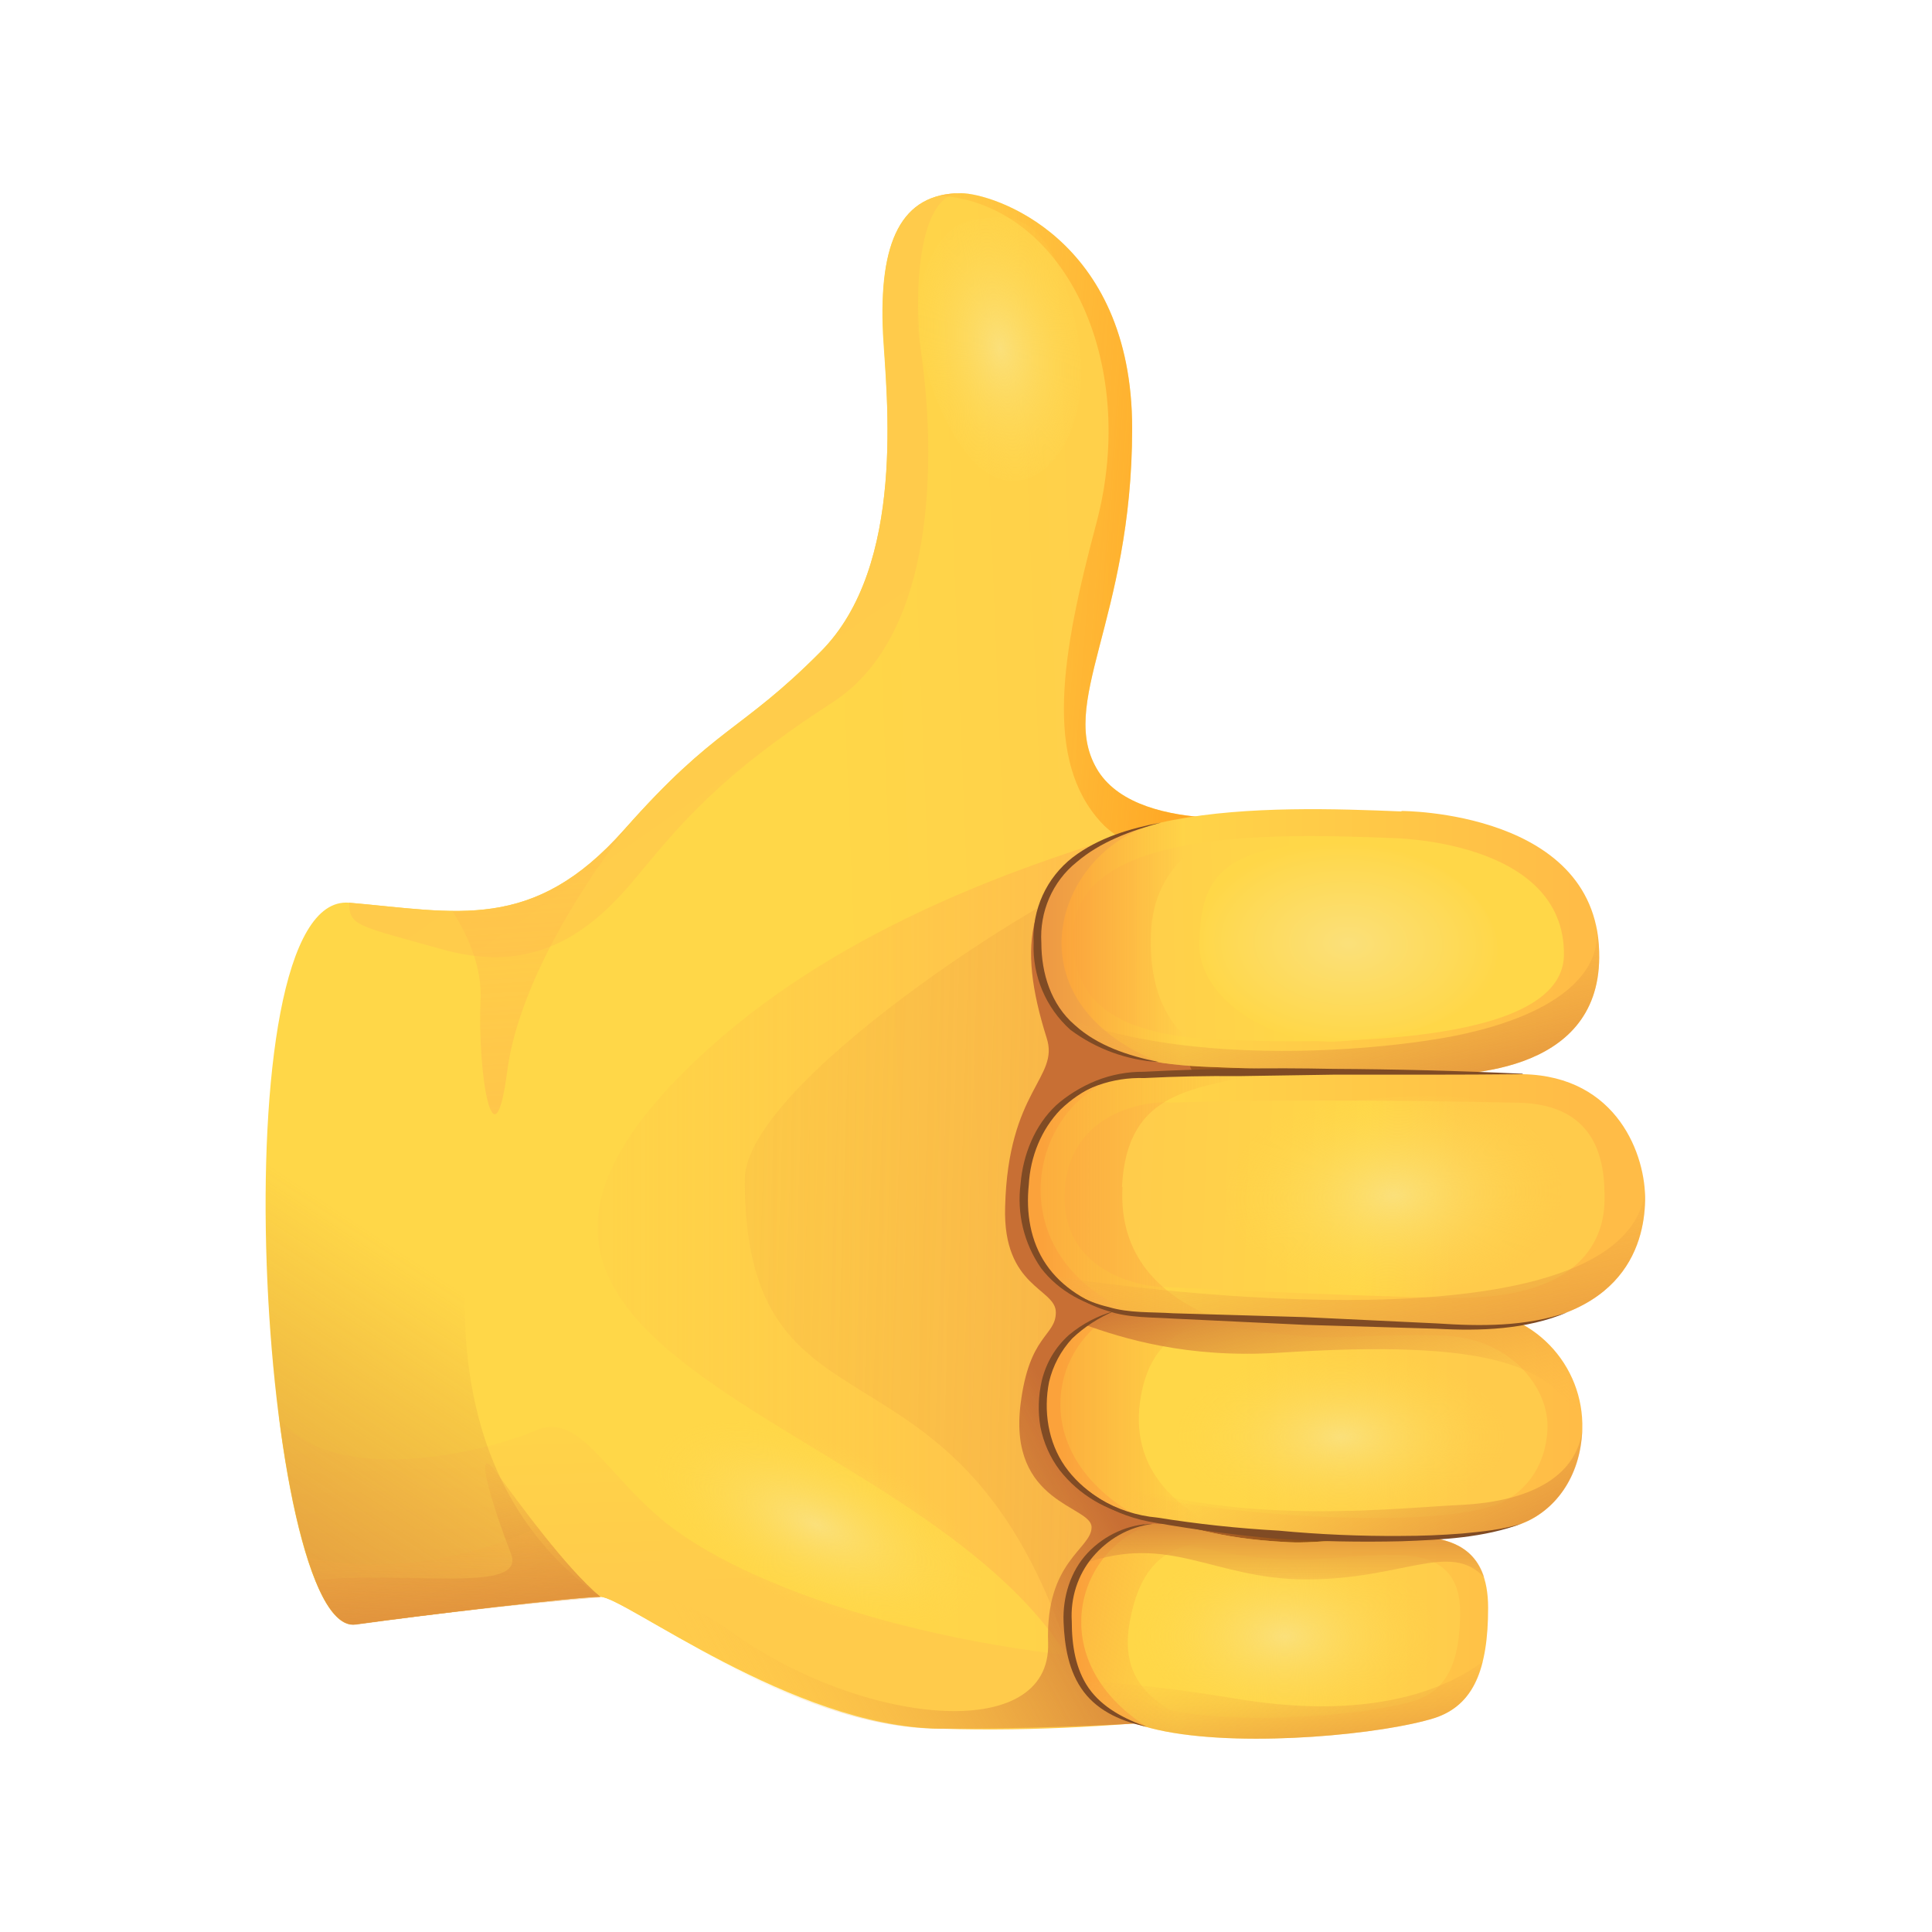
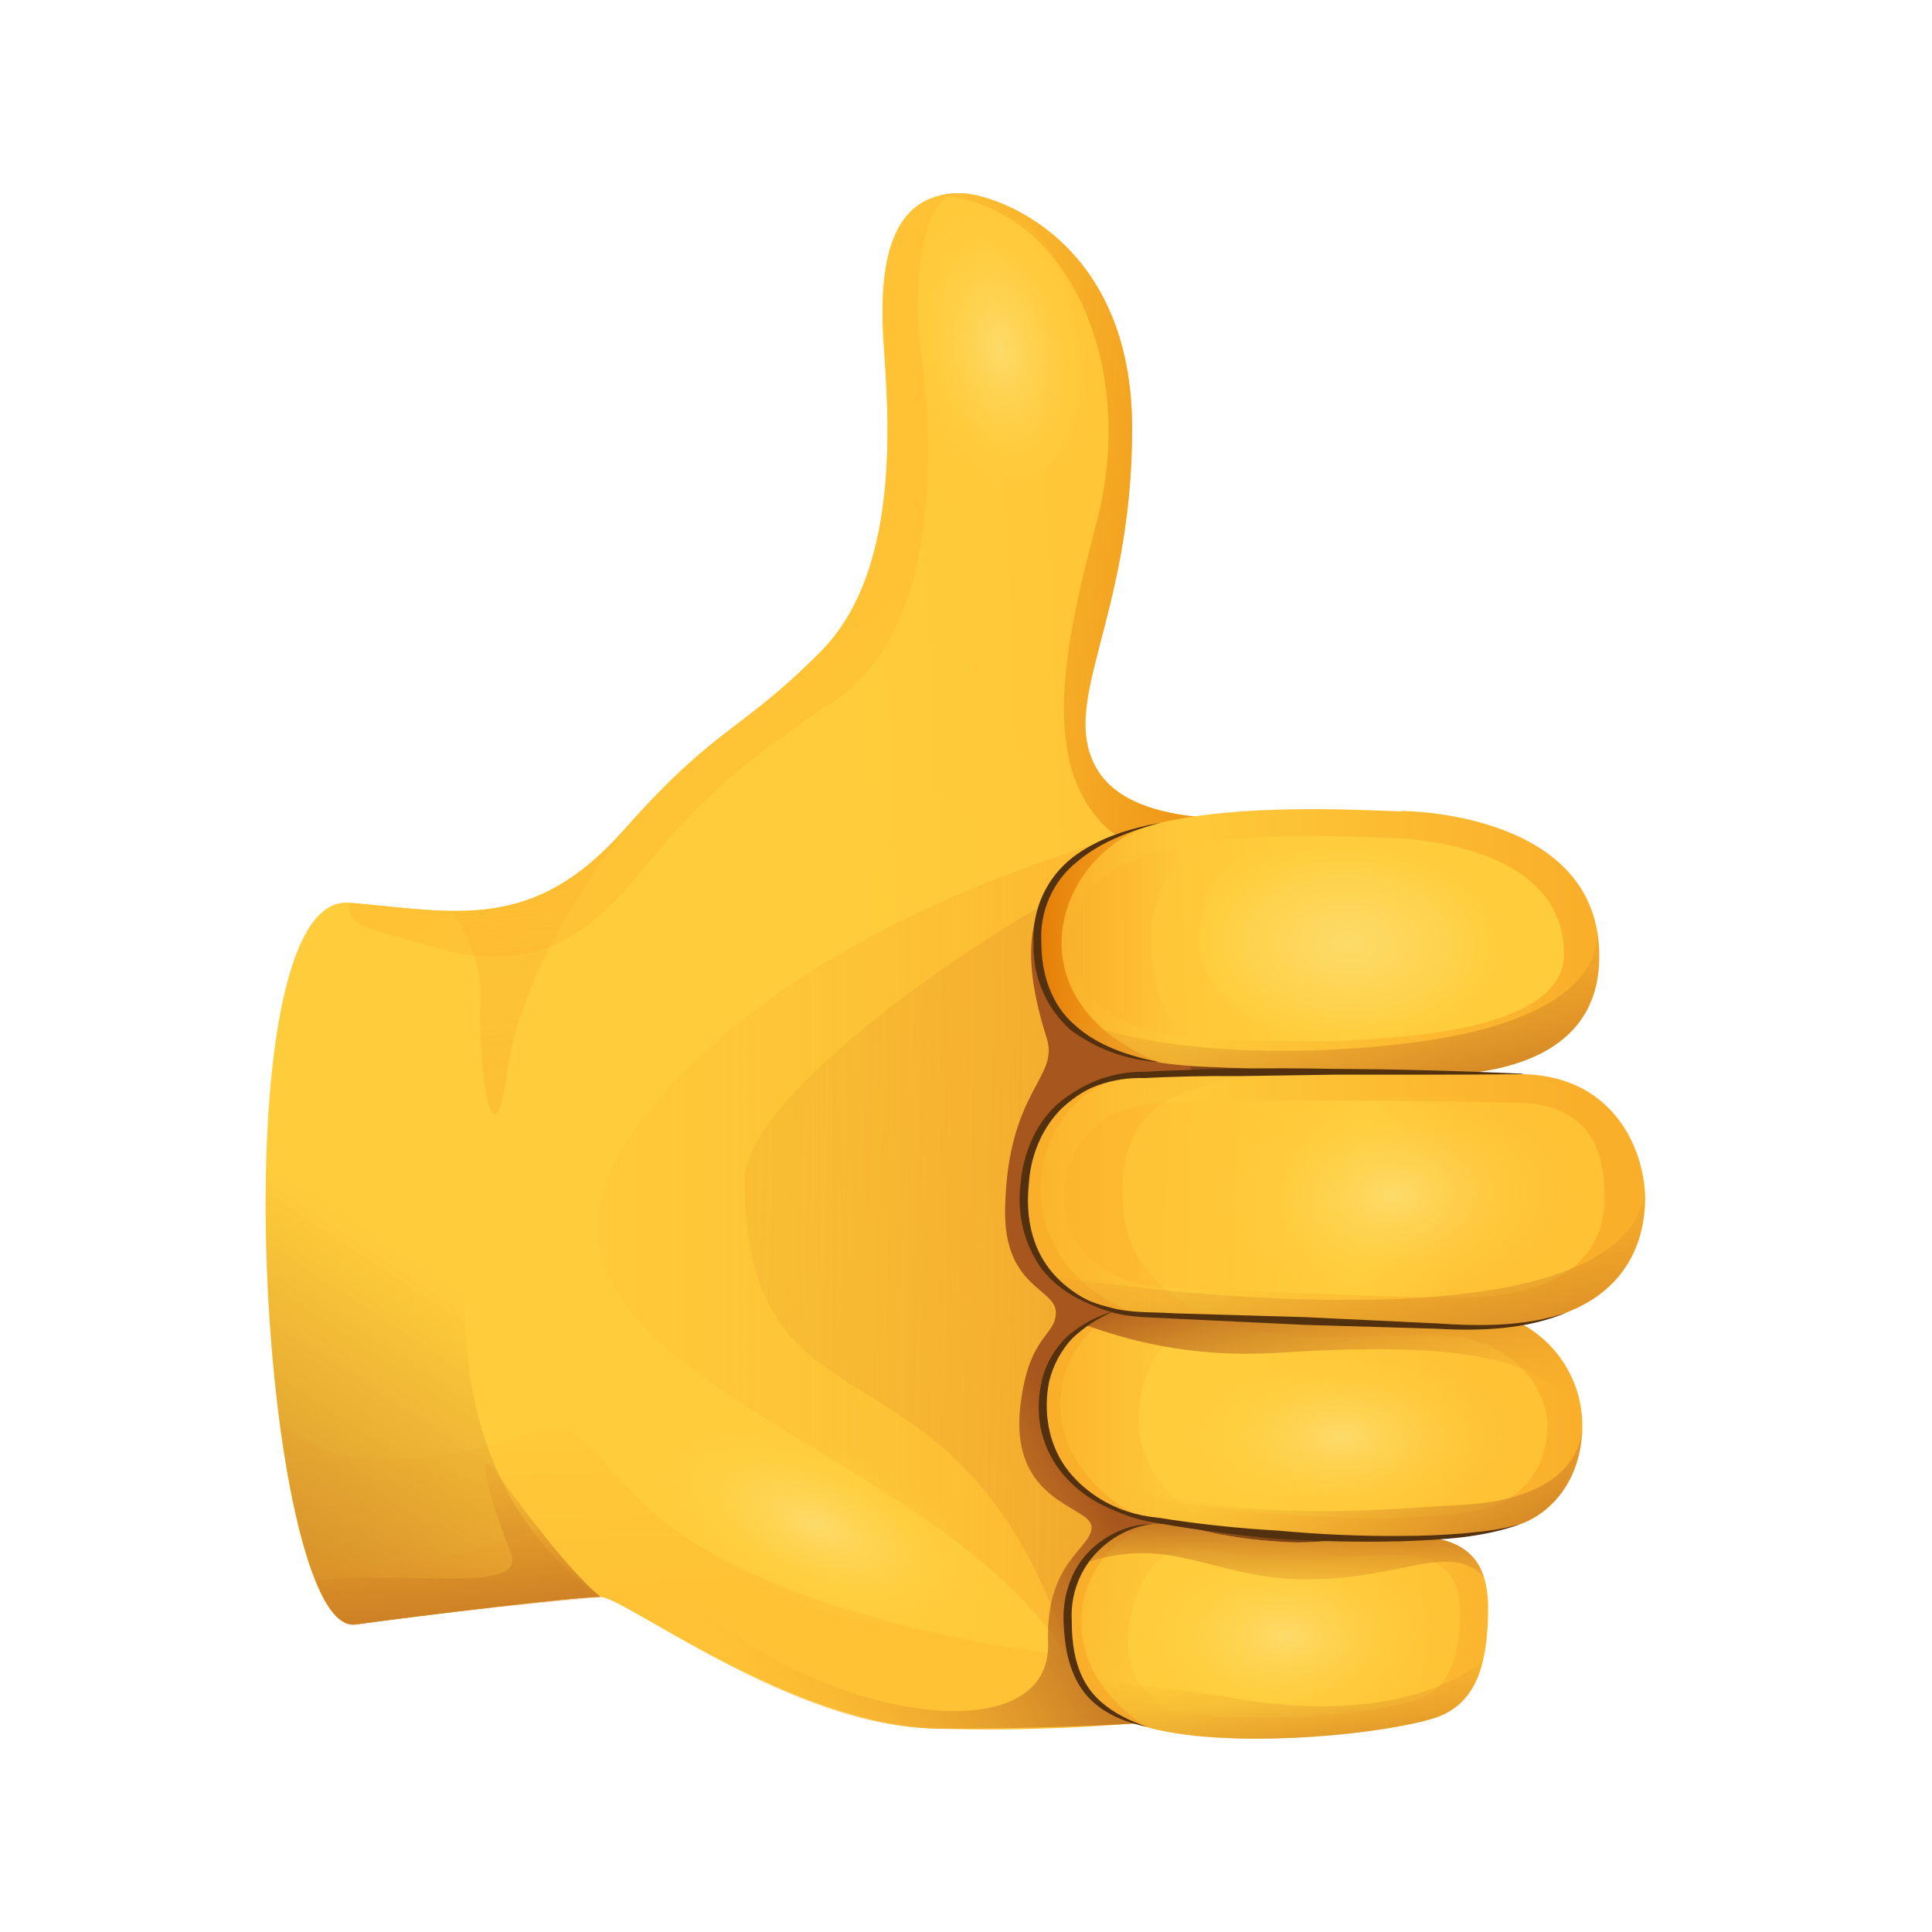
<svg xmlns="http://www.w3.org/2000/svg" width="40" height="40" fill="none" viewBox="0 0 40 40">
  <path fill="url(#paint0_linear_15759_16949)" d="M19.9 4c-1.24 0-1.71 1-1.62 2.91.07 1.27.5 4.8-1.3 6.59-1.66 1.67-2.15 1.52-4.05 3.67s-3.48 1.71-5.7 1.52c-2.77-.24-1.83 15.21.13 14.94 1.4-.19 4.56-.57 5.07-.57.5 0 3.98 2.7 7.02 2.73 4.94.05 7.66-.83 7.66-.83l1.45-3.28.48-10.01-2.3-4.82s-3.1.51-4-.88c-.88-1.4.7-3.1.7-7.1C23.44 4.9 20.53 4 19.9 4" />
  <path fill="url(#paint1_linear_15759_16949)" d="m27.29 34.93-.2-.68c-.55-.06-1.26.2-2.24.19-4.67-.04-9.13-1.38-11.05-2.9-1.25-1-1.8-2.31-2.69-1.93-1.09.47-4.2 1.2-5.33-.25.32 2.47.89 4.37 1.58 4.27 1.4-.19 4.56-.57 5.07-.57.5 0 3.88 2.62 7.02 2.73 4.07.13 7.68-.57 7.68-.57z" />
  <path fill="url(#paint2_linear_15759_16949)" d="M9.21 19.67c1.84.5 3-.34 3.94-1.48.94-1.13 1.74-2.13 4.09-3.65s2.04-5.7 1.85-7.1c-.2-1.39-.07-3.44.8-3.44-1.23 0-1.7 1-1.6 2.91.06 1.27.48 4.8-1.3 6.59-1.67 1.67-2.16 1.52-4.06 3.67s-3.48 1.71-5.7 1.52c0 .48.15.47 1.98.98" />
  <path fill="url(#paint3_linear_15759_16949)" d="M22.74 15.97c-.88-1.4.7-3.1.7-7.1C23.44 4.9 20.53 4 19.9 4q-.26 0-.45.05c2.58.17 4.14 3.42 3.25 6.78-.73 2.73-1.09 4.91.1 6.2.76.83 2.27.68 3.93-.18 0 0-3.1.51-3.99-.88" />
  <path fill="url(#paint4_linear_15759_16949)" d="M22.92 17.39c-1.52.5-5.36 1.7-8.26 4.33-7.37 6.68 5.2 7.52 7.8 13.24.5 1.09 3.4-5.73 3.4-5.73l.94-1.58-2.71-7.22z" />
  <path fill="url(#paint5_linear_15759_16949)" d="M23.14 17.97c-1.52.5-7.72 4.48-7.72 6.45 0 5.66 4.3 2.87 6.62 9.55.32.93 1.46 1.7 1.46 1.7.94-.76 2.36-6.44 2.36-6.44l.94-1.58-2.71-7.22z" />
  <path fill="url(#paint6_linear_15759_16949)" d="m26.65 35.34 2.9-3.33.65-13.89-7.28-.73c-1.67.9-1.87 2.13-1.25 4.1.27.83-.8 1.07-.86 3.5-.05 1.67 1.05 1.68 1.05 2.18s-.55.45-.73 1.9c-.26 2.07 1.47 2.1 1.47 2.55s-.96.7-.9 2.39c.07 2.13-3.9 1.7-6.58-.24-1.1-.8-2.06-.88-2.81-.7h.12c.5 0 3.9 2.72 7.02 2.72 3.65 0 6.17-.22 7.2-.45" />
  <path fill="url(#paint7_linear_15759_16949)" d="M27.32 18.3c-2.25 0-3.48 2.2-2.63 3.89s-1.58 3.92-1.33 5.02.7 3.88 1.04 4.34-.57 1.5-.57 1.5l2.85.36 2.66-1.18-.1-8.04.29-5.03z" />
  <path fill="url(#paint8_linear_15759_16949)" d="M12.93 17.17c-1.23 1.4-2.33 1.7-3.56 1.7.36.56.6 1.19.58 1.8-.07 1.6.28 3.57.55 1.52.2-1.57 1.27-3.5 2.54-5.14z" />
  <path fill="url(#paint9_linear_15759_16949)" d="M29.02 16.8c-2.66-.11-7.43-.26-7.54 2.52-.08 2.02 1.35 2.69 3.57 2.77l4.24.16c.91.04 3.8.02 3.82-2.42.04-3.05-4.1-3.04-4.1-3.04" />
  <path fill="url(#paint10_linear_15759_16949)" d="M24.65 26.86c-.71-.02-2.83.5-3.03 1.85-.15 1.06.39 2.43 2.23 2.75 2.33.4 6.21.62 7.67.08.64-.25 1.2-.93 1.24-1.95a2.4 2.4 0 0 0-2.4-2.47c-1.66-.05-2.52-.02-3.47-.13-1.14-.14-1.67-.12-2.24-.13" />
  <path fill="url(#paint11_linear_15759_16949)" d="M23.9 31.55c-.8 0-1.8.72-1.8 1.9 0 1.19.31 2.07 2.04 2.4 1.74.33 4.51.05 5.56-.28.81-.26 1.11-1.02 1.11-2.28s-.78-1.48-1.63-1.48c-.86 0-1.9.15-2.49.12-1.65-.08-1.98-.38-2.78-.38" />
  <path fill="url(#paint12_linear_15759_16949)" d="M28.8 17.35c-2.33-.09-6.5-.22-6.58 1.98-.06 1.6 1.19 2.13 3.12 2.2s7.02.17 7.04-1.76c.02-2.4-3.59-2.42-3.59-2.42" />
  <path fill="url(#paint13_linear_15759_16949)" d="M24.86 27.42c-.62-.01-2.35.13-2.52 1.42-.11.87.34 1.98 1.94 2.25 2.03.34 5.41.52 6.68.07.56-.2 1.05-.75 1.08-1.6.02-.83-.76-1.87-2.2-1.91s-2.22.1-3.04 0c-1-.11-1.44-.21-1.94-.23" />
  <path fill="url(#paint14_linear_15759_16949)" d="M24.25 31.99c-.7 0-1.56.57-1.56 1.53 0 .95.27 1.66 1.77 1.93 1.5.26 3.9.04 4.8-.23.7-.21.97-.82.97-1.84 0-1.01-.68-1.19-1.42-1.19s-1.64.13-2.15.1c-1.43-.07-1.71-.3-2.4-.3" />
  <path fill="url(#paint15_linear_15759_16949)" d="M23.83 19.33c.05-1.51 1.26-2.24 2.8-2.58-2.45.06-5.07.52-5.15 2.57-.08 2.02 1.35 2.69 3.57 2.77q.36 0 .69.03c-1.24-.37-1.97-1.19-1.91-2.79" />
  <path fill="url(#paint16_linear_15759_16949)" d="M24.04 17.03c-1.42.3-2.51.98-2.56 2.3-.06 1.67.92 2.41 2.52 2.66-3.25-1.3-2.09-4.5.04-4.96" />
  <path fill="url(#paint17_radial_15759_16949)" d="M20.26 32.98c-.38.86-2.16.92-3.99.12s-3-2.14-2.63-3 2.16-.91 3.99-.12c1.83.8 3 2.14 2.63 3" />
  <path fill="url(#paint18_radial_15759_16949)" d="M31 19.74c-.01 1.17-1.57 1.72-3.27 1.82-1.4.09-2.94-.9-2.9-2.04s.24-2.15 3.14-2.04c1.7.05 3.06 1.12 3.04 2.26" />
  <path fill="url(#paint19_radial_15759_16949)" d="M31.32 29.98c-.01 1.61-1.79 1.3-3.49 1.42-2.16.14-3.6-.53-3.6-1.67s.83-1.97 3.73-1.98c1.7 0 3.37.16 3.36 2.23" />
  <path fill="url(#paint20_radial_15759_16949)" d="M29.76 34.05c-.01 1.37-1.62 1.56-3.15 1.56s-3.18-.8-3.18-1.78c0-.97.73-1.68 3.32-1.68 1.53 0 3.02.13 3 1.9" />
  <path fill="url(#paint21_linear_15759_16949)" d="M23.6 29.04c.25-1.84 1.66-1.73 3.27-1.92-1.86-.14-2.64-.16-2.64-.16a3 3 0 0 0-.57 0c-.6.14-1.29.41-1.7.93a2 2 0 0 0-.34.82c-.13 1.06.39 2.43 2.23 2.75l.85.13.47.06.13.01c-1.01-.48-1.87-1.27-1.7-2.62" />
  <path fill="url(#paint22_linear_15759_16949)" d="m24.05 26.95-.39.01c-.6.14-1.3.42-1.7.94q-.2.29-.32.7 0 .05-.02.11c-.18 1.05.34 2.28 1.94 2.69-2.74-1.52-1.57-4.45.5-4.45" />
  <path fill="url(#paint23_linear_15759_16949)" d="M25.65 31.83c-.8-.12-1.14-.28-1.74-.28-.8 0-1.8.71-1.8 1.9q-.01.65.17 1.16.2.42.6.76.44.32 1.26.48.57.1 1.23.13c-.84-.49-2.28-.75-1.98-2.4.33-1.82 1.42-1.57 2.26-1.75" />
  <path fill="url(#paint24_linear_15759_16949)" d="M23.87 31.55c-.8.02-1.77.73-1.77 1.9 0 1.09.26 1.92 1.64 2.3-2.15-1.38-1.46-3.7.13-4.2" />
  <path fill="url(#paint25_linear_15759_16949)" d="M33.11 19.83q0-.4-.08-.75c.21.95-.63 1.9-2.88 2.36-1.49.3-5.44.68-8.18-.4.6.71 1.68 1 3.08 1.05l4.24.16c.91.04 3.8.02 3.82-2.42" />
  <path fill="url(#paint26_linear_15759_16949)" d="M32.76 29.52c0-1.02-.77-2.35-2.4-2.4-1.66-.05-2.52-.02-3.47-.13-1.14-.14-1.67-.12-2.24-.13-.43-.02-1.5.11-2.21.56.8.29 2.13.7 3.99.59 4.46-.29 5.73.25 6.33 1.51" />
  <path fill="url(#paint27_linear_15759_16949)" d="M23.7 22.25c-.96-.02-2.46.54-2.5 2.51s1.68 2.44 2.44 2.46c.76.01 3.42.2 6.69.26s3.71-1.7 3.73-2.62-.56-2.58-2.53-2.62c-5.7-.12-7.84.01-7.84.01" />
  <path fill="url(#paint28_linear_15759_16949)" d="M24.2 22.82c-.82-.01-2.13.41-2.16 1.93-.03 1.53 1.47 1.9 2.13 1.9.66.02 2.97.16 5.81.22 2.85.06 3.23-1.3 3.24-2.01s-.08-2-1.8-2.03c-4.95-.1-7.22 0-7.22 0" />
  <path fill="url(#paint29_linear_15759_16949)" d="M23.23 24.57c.1-2.02 1.51-2.03 3.1-2.38-1.86.01-2.64.06-2.64.06-.95-.02-2.45.54-2.5 2.51-.03 1.97 1.7 2.44 2.45 2.46q.44 0 1.5.06c-1.05-.43-1.98-1.22-1.9-2.7" />
  <path fill="url(#paint30_radial_15759_16949)" d="M32.4 24.78c.06 1.61-1.73 1.92-3.43 2s-3.6-.78-3.66-1.92c-.05-1.14.73-2 3.62-2.15 1.7-.08 3.38 0 3.46 2.07" />
  <path fill="url(#paint31_linear_15759_16949)" d="M23.52 22.25c-.95.05-2.29.66-2.32 2.51-.04 1.87 1.52 2.4 2.32 2.45-3.12-1.26-2.1-4.77 0-4.96" />
  <path fill="url(#paint32_linear_15759_16949)" d="M34.06 24.67c-.41 2.91-8.12 2.38-12.29 1.75.57.6 1.4.79 1.87.8.76.01 3.42.2 6.69.26s3.71-1.7 3.73-2.62z" />
  <path fill="url(#paint33_linear_15759_16949)" d="M30.2 31.16c-1.5.07-5.45.56-8.33-.99.33.6.95 1.1 1.98 1.29 2.33.4 6.21.62 7.66.08.65-.25 1.22-.92 1.25-1.95-.1.9-.95 1.5-2.56 1.57" />
  <path fill="url(#paint34_linear_15759_16949)" d="M30.7 34.4c-.98.74-2.67 1.18-5.1.77-1.52-.25-2.55-.34-3.23-.36.27.5.8.85 1.77 1.04 1.74.33 4.51.05 5.56-.28q.79-.26 1-1.17" />
  <path fill="url(#paint35_linear_15759_16949)" d="M22.42 32.38c1.81-.65 2.7.32 4.63.32 2 0 2.97-.8 3.68-.04-.22-.7-.87-.85-1.55-.85-.86 0-1.9.15-2.49.12-1.65-.08-1.98-.38-2.78-.38-.52 0-1.13.3-1.49.83" />
  <path fill="url(#paint36_linear_15759_16949)" d="M7.37 33.63c1.39-.19 4.55-.57 5.06-.57-4.6-3.28-2.55-10.26-.86-13.8q.36-.73.47-1.24c-1.53 1.17-2.94.83-4.8.67-2.78-.24-1.84 15.21.13 14.94" />
  <path fill="url(#paint37_linear_15759_16949)" d="M10.26 30.46c-.48-.63-.06.73.32 1.71.32.84-2.16.34-4.05.55.24.61.53.96.84.91 1.39-.19 4.55-.57 5.06-.57-.72-.6-1.7-1.96-2.17-2.6" />
  <path fill="url(#paint38_linear_15759_16949)" d="M12.43 33.07c-.4-.34-.87-.9-1.3-1.45 0 0-2.3 1.18-4.77.62.28.9.62 1.45 1 1.4a95 95 0 0 1 5.07-.57" />
  <path fill="url(#paint39_radial_15759_16949)" d="M21.16 9.94c-.9.2-1.64-1.05-2.05-2.5-.34-1.19.12-2.7 1-2.88.9-.17 1.71-.17 2.2 2.35.29 1.48-.27 2.84-1.15 3.03" />
-   <path fill="#804b24" d="M23.87 31.55c-.5.06-.94.32-1.25.69s-.46.85-.43 1.33c0 .5.08.99.35 1.38.28.4.74.64 1.2.8-.48-.1-.98-.3-1.3-.72s-.4-.96-.42-1.45c-.02-.51.14-1.05.5-1.43.35-.37.85-.6 1.35-.6M23.08 27.14q-.5.21-.88.57a2 2 0 0 0-.48.9c-.12.6-.02 1.25.33 1.75s.91.84 1.51 1.04a2.6 2.6 0 0 1-1.62-.96q-.3-.4-.4-.9-.08-.48.03-.96.14-.56.56-.94.42-.35.95-.5M23.52 22.25a2.6 2.6 0 0 0-1.56.72c-.4.41-.63.98-.66 1.56-.06.57.03 1.17.36 1.65.32.47.85.8 1.42.96-.58-.1-1.16-.4-1.53-.89a2.5 2.5 0 0 1-.42-1.74c.05-.6.29-1.21.74-1.63a2.5 2.5 0 0 1 1.65-.63M24.04 17.03c-.63.17-1.26.4-1.75.82-.5.4-.77 1.03-.73 1.67 0 .63.2 1.28.69 1.7.47.43 1.11.64 1.75.77a3.4 3.4 0 0 1-1.84-.67 2.3 2.3 0 0 1-.76-1.8 2.1 2.1 0 0 1 .81-1.77c.54-.41 1.19-.6 1.83-.72" />
-   <path fill="#804b24" d="M21.87 30.17a2.8 2.8 0 0 0 2.09 1.25q1.25.2 2.51.27 1.28.12 2.54.11.63 0 1.26-.05c.42-.04.84-.08 1.25-.21-.8.3-1.67.34-2.51.37q-1.28.03-2.55-.05-1.26-.11-2.52-.33-.65-.1-1.2-.43a2.3 2.3 0 0 1-.87-.93M21.77 26.42q.5.48 1.18.64c.43.13.89.1 1.34.13l2.73.08 2.73.13c.9.06 1.83.07 2.7-.23-.85.36-1.8.39-2.7.34l-2.73-.08-2.73-.13c-.45-.03-.92-.01-1.36-.16a2.6 2.6 0 0 1-1.16-.72M31.53 22.24q-.98.01-1.96.01H27.6l-1.96.03q-.97-.01-1.95.04c-.65-.02-1.32.2-1.78.66-.47.46-.7 1.12-.72 1.78q0-.5.14-.98.16-.49.52-.86a2.6 2.6 0 0 1 1.83-.73q1.95-.1 3.92-.06 1.95.01 3.92.1" />
+   <path fill="#53300e" d="M23.87 31.55c-.5.06-.94.32-1.25.69s-.46.85-.43 1.33c0 .5.08.99.35 1.38.28.4.74.64 1.2.8-.48-.1-.98-.3-1.3-.72s-.4-.96-.42-1.45c-.02-.51.14-1.05.5-1.43.35-.37.85-.6 1.35-.6M23.08 27.14q-.5.21-.88.57a2 2 0 0 0-.48.9c-.12.6-.02 1.25.33 1.75s.91.84 1.51 1.04a2.6 2.6 0 0 1-1.62-.96q-.3-.4-.4-.9-.08-.48.03-.96.14-.56.56-.94.42-.35.95-.5M23.52 22.25a2.6 2.6 0 0 0-1.56.72c-.4.41-.63.98-.66 1.56-.06.57.03 1.17.36 1.65.32.47.85.8 1.42.96-.58-.1-1.16-.4-1.53-.89a2.5 2.5 0 0 1-.42-1.74c.05-.6.29-1.21.74-1.63a2.5 2.5 0 0 1 1.65-.63M24.04 17.03c-.63.17-1.26.4-1.75.82-.5.4-.77 1.03-.73 1.67 0 .63.2 1.28.69 1.7.47.43 1.11.64 1.75.77a3.4 3.4 0 0 1-1.84-.67 2.3 2.3 0 0 1-.76-1.8 2.1 2.1 0 0 1 .81-1.77c.54-.41 1.19-.6 1.83-.72" />
+   <path fill="#53300e" d="M21.87 30.17a2.8 2.8 0 0 0 2.09 1.25q1.25.2 2.51.27 1.28.12 2.54.11.63 0 1.26-.05c.42-.04.84-.08 1.25-.21-.8.3-1.67.34-2.51.37q-1.28.03-2.55-.05-1.26-.11-2.52-.33-.65-.1-1.2-.43a2.3 2.3 0 0 1-.87-.93M21.77 26.42q.5.48 1.18.64c.43.13.89.1 1.34.13l2.73.08 2.73.13c.9.06 1.83.07 2.7-.23-.85.36-1.8.39-2.7.34l-2.73-.08-2.73-.13c-.45-.03-.92-.01-1.36-.16a2.6 2.6 0 0 1-1.16-.72M31.53 22.24q-.98.01-1.96.01H27.6l-1.96.03q-.97-.01-1.95.04c-.65-.02-1.32.2-1.78.66-.47.46-.7 1.12-.72 1.78q0-.5.14-.98.16-.49.52-.86a2.6 2.6 0 0 1 1.83-.73q1.95-.1 3.92-.06 1.95.01 3.92.1" />
  <defs>
    <linearGradient id="paint0_linear_15759_16949" x1="26.83" x2="17.31" y1="19.63" y2="20.01" gradientUnits="userSpaceOnUse">
-       <stop offset="0" stop-color="#ffcb4b" />
-       <stop offset="1" stop-color="#ffd748" />
+       <stop offset="0" stop-color="#ffc235" />
+       <stop offset="1" stop-color="#ffcd3b" />
    </linearGradient>
    <linearGradient id="paint1_linear_15759_16949" x1="16.56" x2="16.37" y1="32.83" y2="27.83" gradientUnits="userSpaceOnUse">
-       <stop offset="0" stop-color="#ffcb4b" />
-       <stop offset="1" stop-color="#ffd748" />
+       <stop offset="0" stop-color="#ffc235" />
+       <stop offset="1" stop-color="#ffcd3b" />
    </linearGradient>
    <linearGradient id="paint2_linear_15759_16949" x1="15.34" x2="22.51" y1="13.98" y2="24.24" gradientUnits="userSpaceOnUse">
-       <stop offset="0" stop-color="#ffcb4b" />
-       <stop offset="1" stop-color="#ffd748" />
+       <stop offset="0" stop-color="#ffc235" />
+       <stop offset="1" stop-color="#ffcd3b" />
    </linearGradient>
    <linearGradient id="paint3_linear_15759_16949" x1="10.15" x2="28.52" y1="9.9" y2="11.27" gradientUnits="userSpaceOnUse">
-       <stop offset=".31" stop-color="#ffbc47" stop-opacity="0" />
-       <stop offset="1" stop-color="#ff8900" />
+       <stop offset=".31" stop-color="#faaf2b" stop-opacity="0" />
+       <stop offset="1" stop-color="#e07400" />
    </linearGradient>
    <linearGradient id="paint4_linear_15759_16949" x1="9.8" x2="33.92" y1="26.23" y2="26.23" gradientUnits="userSpaceOnUse">
-       <stop stop-color="#ffbc47" stop-opacity="0" />
-       <stop offset="1" stop-color="#ffa754" />
+       <stop stop-color="#faaf2b" stop-opacity="0" />
+       <stop offset="1" stop-color="#faaf2b" />
    </linearGradient>
    <linearGradient id="paint5_linear_15759_16949" x1="5.91" x2="53.56" y1="26.27" y2="27.79" gradientUnits="userSpaceOnUse">
-       <stop stop-color="#ffbc47" stop-opacity="0" />
-       <stop offset="1" stop-color="#c86f34" />
+       <stop stop-color="#faaf2b" stop-opacity="0" />
+       <stop offset="1" stop-color="#a7561d" />
    </linearGradient>
    <linearGradient id="paint6_linear_15759_16949" x1="13.48" x2="21.36" y1="32.5" y2="28.22" gradientUnits="userSpaceOnUse">
-       <stop stop-color="#ffbc47" stop-opacity="0" />
-       <stop offset="1" stop-color="#c86f34" />
+       <stop stop-color="#faaf2b" stop-opacity="0" />
+       <stop offset="1" stop-color="#a7561d" />
    </linearGradient>
    <linearGradient id="paint7_linear_15759_16949" x1="22.51" x2="29.08" y1="26.43" y2="25.57" gradientUnits="userSpaceOnUse">
-       <stop stop-color="#643800" stop-opacity="0" />
-       <stop offset="1" stop-color="#643800" />
+       <stop stop-color="#53300e" stop-opacity="0" />
+       <stop offset="1" stop-color="#53300e" />
    </linearGradient>
    <linearGradient id="paint8_linear_15759_16949" x1="10.84" x2="12.27" y1="11.92" y2="35.53" gradientUnits="userSpaceOnUse">
-       <stop stop-color="#ffbc47" stop-opacity="0" />
-       <stop offset="1" stop-color="#ffa754" />
+       <stop stop-color="#faaf2b" stop-opacity="0" />
+       <stop offset="1" stop-color="#faaf2b" />
    </linearGradient>
    <linearGradient id="paint9_linear_15759_16949" x1="32.66" x2="23.34" y1="19.5" y2="19.5" gradientUnits="userSpaceOnUse">
-       <stop offset="0" stop-color="#ffbc47" />
-       <stop offset="1" stop-color="#ffd748" />
+       <stop offset="0" stop-color="#faaf2b" />
+       <stop offset="1" stop-color="#ffcd3b" />
    </linearGradient>
    <linearGradient id="paint10_linear_15759_16949" x1="32.66" x2="23.33" y1="29.36" y2="29.36" gradientUnits="userSpaceOnUse">
-       <stop offset="0" stop-color="#ffbc47" />
-       <stop offset="1" stop-color="#ffd748" />
+       <stop offset="0" stop-color="#faaf2b" />
+       <stop offset="1" stop-color="#ffcd3b" />
    </linearGradient>
    <linearGradient id="paint11_linear_15759_16949" x1="32.66" x2="23.34" y1="33.78" y2="33.78" gradientUnits="userSpaceOnUse">
-       <stop offset="0" stop-color="#ffbc47" />
-       <stop offset="1" stop-color="#ffd748" />
+       <stop offset="0" stop-color="#faaf2b" />
+       <stop offset="1" stop-color="#ffcd3b" />
    </linearGradient>
    <linearGradient id="paint12_linear_15759_16949" x1="22.08" x2="26.94" y1="19.55" y2="19.44" gradientUnits="userSpaceOnUse">
-       <stop offset="0" stop-color="#ffcb4b" />
-       <stop offset="1" stop-color="#ffd748" />
+       <stop offset="0" stop-color="#ffc235" />
+       <stop offset="1" stop-color="#ffcd3b" />
    </linearGradient>
    <linearGradient id="paint13_linear_15759_16949" x1="30.58" x2="25.62" y1="29.42" y2="29.42" gradientUnits="userSpaceOnUse">
-       <stop offset="0" stop-color="#ffcb4b" />
-       <stop offset="1" stop-color="#ffd748" />
+       <stop offset="0" stop-color="#ffc235" />
+       <stop offset="1" stop-color="#ffcd3b" />
    </linearGradient>
    <linearGradient id="paint14_linear_15759_16949" x1="30.58" x2="25.62" y1="33.78" y2="33.78" gradientUnits="userSpaceOnUse">
-       <stop offset="0" stop-color="#ffcb4b" />
-       <stop offset="1" stop-color="#ffd748" />
+       <stop offset="0" stop-color="#ffc235" />
+       <stop offset="1" stop-color="#ffcd3b" />
    </linearGradient>
    <linearGradient id="paint15_linear_15759_16949" x1="24.53" x2="21.89" y1="19.44" y2="19.44" gradientUnits="userSpaceOnUse">
-       <stop offset="0" stop-color="#fba23b" stop-opacity="0" />
-       <stop offset="1" stop-color="#fba23b" />
+       <stop offset="0" stop-color="#faaf2b" stop-opacity="0" />
+       <stop offset="1" stop-color="#faaf2b" />
    </linearGradient>
    <linearGradient id="paint16_linear_15759_16949" x1="24.06" x2="21.02" y1="19.51" y2="19.51" gradientUnits="userSpaceOnUse">
-       <stop offset="0" stop-color="#ffbc47" />
-       <stop offset="1" stop-color="#e89043" />
+       <stop offset="0" stop-color="#faaf2b" />
+       <stop offset="1" stop-color="#e07400" />
    </linearGradient>
    <linearGradient id="paint21_linear_15759_16949" x1="24.85" x2="21.02" y1="29.31" y2="29.31" gradientUnits="userSpaceOnUse">
-       <stop offset="0" stop-color="#fba23b" stop-opacity="0" />
-       <stop offset="1" stop-color="#fba23b" />
+       <stop offset="0" stop-color="#faaf2b" stop-opacity="0" />
+       <stop offset="1" stop-color="#faaf2b" />
    </linearGradient>
    <linearGradient id="paint22_linear_15759_16949" x1="24.03" x2="21.97" y1="29.17" y2="29.17" gradientUnits="userSpaceOnUse">
-       <stop offset="0" stop-color="#ffbc47" />
-       <stop offset="1" stop-color="#fba23b" />
+       <stop offset="0" stop-color="#faaf2b" />
+       <stop offset="1" stop-color="#faaf2b" />
    </linearGradient>
    <linearGradient id="paint23_linear_15759_16949" x1="24.71" x2="20.23" y1="33.8" y2="32.98" gradientUnits="userSpaceOnUse">
-       <stop offset="0" stop-color="#fba23b" stop-opacity="0" />
-       <stop offset="1" stop-color="#fba23b" />
+       <stop offset="0" stop-color="#faaf2b" stop-opacity="0" />
+       <stop offset="1" stop-color="#faaf2b" />
    </linearGradient>
    <linearGradient id="paint24_linear_15759_16949" x1="24.25" x2="22.35" y1="33.66" y2="33.66" gradientUnits="userSpaceOnUse">
-       <stop offset="0" stop-color="#ffbc47" />
-       <stop offset="1" stop-color="#fba23b" />
+       <stop offset="0" stop-color="#faaf2b" />
+       <stop offset="1" stop-color="#faaf2b" />
    </linearGradient>
    <linearGradient id="paint25_linear_15759_16949" x1="27.26" x2="28.47" y1="18.92" y2="24.74" gradientUnits="userSpaceOnUse">
-       <stop stop-color="#ffbc47" stop-opacity="0" />
-       <stop offset="1" stop-color="#c86f34" />
+       <stop stop-color="#faaf2b" stop-opacity="0" />
+       <stop offset="1" stop-color="#a7561d" />
    </linearGradient>
    <linearGradient id="paint26_linear_15759_16949" x1="28.18" x2="26.87" y1="30.43" y2="25.69" gradientUnits="userSpaceOnUse">
-       <stop stop-color="#ffbc47" stop-opacity="0" />
-       <stop offset="1" stop-color="#c86f34" />
+       <stop stop-color="#faaf2b" stop-opacity="0" />
+       <stop offset="1" stop-color="#a7561d" />
    </linearGradient>
    <linearGradient id="paint27_linear_15759_16949" x1="32.66" x2="23.34" y1="24.83" y2="24.83" gradientUnits="userSpaceOnUse">
-       <stop offset="0" stop-color="#ffbc47" />
-       <stop offset="1" stop-color="#ffd748" />
+       <stop offset="0" stop-color="#faaf2b" />
+       <stop offset="1" stop-color="#ffcd3b" />
    </linearGradient>
    <linearGradient id="paint28_linear_15759_16949" x1="22.96" x2="30.11" y1="24.57" y2="24.84" gradientUnits="userSpaceOnUse">
-       <stop offset="0" stop-color="#ffcb4b" />
-       <stop offset=".74" stop-color="#ffd748" />
-       <stop offset="1" stop-color="#ffcb4b" />
+       <stop offset="0" stop-color="#ffc235" />
+       <stop offset=".74" stop-color="#ffcd3b" />
+       <stop offset="1" stop-color="#ffc235" />
    </linearGradient>
    <linearGradient id="paint29_linear_15759_16949" x1="25.75" x2="20.41" y1="24.74" y2="24.74" gradientUnits="userSpaceOnUse">
-       <stop offset="0" stop-color="#fba23b" stop-opacity="0" />
-       <stop offset="1" stop-color="#fba23b" />
+       <stop offset="0" stop-color="#faaf2b" stop-opacity="0" />
+       <stop offset="1" stop-color="#faaf2b" />
    </linearGradient>
    <linearGradient id="paint31_linear_15759_16949" x1="23.27" x2="21.58" y1="24.73" y2="24.73" gradientUnits="userSpaceOnUse">
-       <stop offset="0" stop-color="#ffbc47" />
-       <stop offset="1" stop-color="#fba23b" />
+       <stop offset="0" stop-color="#faaf2b" />
+       <stop offset="1" stop-color="#faaf2b" />
    </linearGradient>
    <linearGradient id="paint32_linear_15759_16949" x1="27.71" x2="28.72" y1="24.22" y2="30.66" gradientUnits="userSpaceOnUse">
-       <stop stop-color="#ffbc47" stop-opacity="0" />
-       <stop offset="1" stop-color="#c86f34" />
+       <stop stop-color="#faaf2b" stop-opacity="0" />
+       <stop offset="1" stop-color="#a7561d" />
    </linearGradient>
    <linearGradient id="paint33_linear_15759_16949" x1="27" x2="29.6" y1="29.2" y2="34.84" gradientUnits="userSpaceOnUse">
-       <stop stop-color="#ffbc47" stop-opacity="0" />
-       <stop offset="1" stop-color="#c86f34" />
+       <stop stop-color="#faaf2b" stop-opacity="0" />
+       <stop offset="1" stop-color="#a7561d" />
    </linearGradient>
    <linearGradient id="paint34_linear_15759_16949" x1="26.49" x2="26.87" y1="34.15" y2="37.71" gradientUnits="userSpaceOnUse">
-       <stop stop-color="#ffbc47" stop-opacity="0" />
-       <stop offset="1" stop-color="#c86f34" />
+       <stop stop-color="#faaf2b" stop-opacity="0" />
+       <stop offset="1" stop-color="#a7561d" />
    </linearGradient>
    <linearGradient id="paint35_linear_15759_16949" x1="26.58" x2="26.58" y1="33.61" y2="31.03" gradientUnits="userSpaceOnUse">
-       <stop stop-color="#ffbc47" stop-opacity="0" />
-       <stop offset="1" stop-color="#c86f34" />
+       <stop stop-color="#faaf2b" stop-opacity="0" />
+       <stop offset="1" stop-color="#a7561d" />
    </linearGradient>
    <linearGradient id="paint36_linear_15759_16949" x1="9.18" x2="1.11" y1="26.49" y2="38.69" gradientUnits="userSpaceOnUse">
-       <stop stop-color="#c86f34" stop-opacity="0" />
-       <stop offset="1" stop-color="#c86f34" />
+       <stop stop-color="#a7561d" stop-opacity="0" />
+       <stop offset="1" stop-color="#a7561d" />
    </linearGradient>
    <linearGradient id="paint37_linear_15759_16949" x1="8.65" x2="9.98" y1="29.19" y2="35.13" gradientUnits="userSpaceOnUse">
-       <stop stop-color="#ffbc47" stop-opacity="0" />
-       <stop offset="1" stop-color="#c86f34" />
+       <stop stop-color="#faaf2b" stop-opacity="0" />
+       <stop offset="1" stop-color="#a7561d" />
    </linearGradient>
    <linearGradient id="paint38_linear_15759_16949" x1="9.45" x2="9.26" y1="30.3" y2="37.57" gradientUnits="userSpaceOnUse">
-       <stop stop-color="#ffbc47" stop-opacity="0" />
-       <stop offset="1" stop-color="#c86f34" />
+       <stop stop-color="#faaf2b" stop-opacity="0" />
+       <stop offset="1" stop-color="#a7561d" />
    </linearGradient>
    <radialGradient id="paint17_radial_15759_16949" cx="0" cy="0" r="1" gradientTransform="rotate(24 -65.8 55.54)scale(3.7 1.72)" gradientUnits="userSpaceOnUse">
-       <stop stop-color="#fbe07a" />
-       <stop offset="1" stop-color="#ffd748" stop-opacity="0" />
+       <stop stop-color="#fddb6a" />
+       <stop offset="1" stop-color="#ffcd3b" stop-opacity="0" />
    </radialGradient>
    <radialGradient id="paint18_radial_15759_16949" cx="0" cy="0" r="1" gradientTransform="matrix(3.17 .11 -.07 2.08 27.92 19.53)" gradientUnits="userSpaceOnUse">
-       <stop stop-color="#fbe07a" />
-       <stop offset="1" stop-color="#ffd748" />
+       <stop stop-color="#fddb6a" />
+       <stop offset="1" stop-color="#ffcd3b" />
    </radialGradient>
    <radialGradient id="paint19_radial_15759_16949" cx="0" cy="0" r="1" gradientTransform="matrix(3.4 0 0 1.84 27.77 29.75)" gradientUnits="userSpaceOnUse">
-       <stop stop-color="#fbe07a" />
-       <stop offset="1" stop-color="#ffd748" stop-opacity="0" />
+       <stop stop-color="#fddb6a" />
+       <stop offset="1" stop-color="#ffcd3b" stop-opacity="0" />
    </radialGradient>
    <radialGradient id="paint20_radial_15759_16949" cx="0" cy="0" r="1" gradientTransform="matrix(3.12 0 0 1.95 26.6 33.88)" gradientUnits="userSpaceOnUse">
-       <stop stop-color="#fbe07a" />
-       <stop offset="1" stop-color="#ffd748" stop-opacity="0" />
+       <stop stop-color="#fddb6a" />
+       <stop offset="1" stop-color="#ffcd3b" stop-opacity="0" />
    </radialGradient>
    <radialGradient id="paint30_radial_15759_16949" cx="0" cy="0" r="1" gradientTransform="matrix(3.49 -.17 .1 2.29 28.85 24.75)" gradientUnits="userSpaceOnUse">
-       <stop stop-color="#fbe07a" />
-       <stop offset="1" stop-color="#ffd748" stop-opacity="0" />
+       <stop stop-color="#fddb6a" />
+       <stop offset="1" stop-color="#ffcd3b" stop-opacity="0" />
    </radialGradient>
    <radialGradient id="paint39_radial_15759_16949" cx="0" cy="0" r="1" gradientTransform="rotate(79 5.98 16.17)scale(3.35 1.96)" gradientUnits="userSpaceOnUse">
-       <stop stop-color="#fbe07a" />
-       <stop offset="1" stop-color="#ffd748" stop-opacity="0" />
+       <stop stop-color="#fddb6a" />
+       <stop offset="1" stop-color="#ffcd3b" stop-opacity="0" />
    </radialGradient>
  </defs>
</svg>
